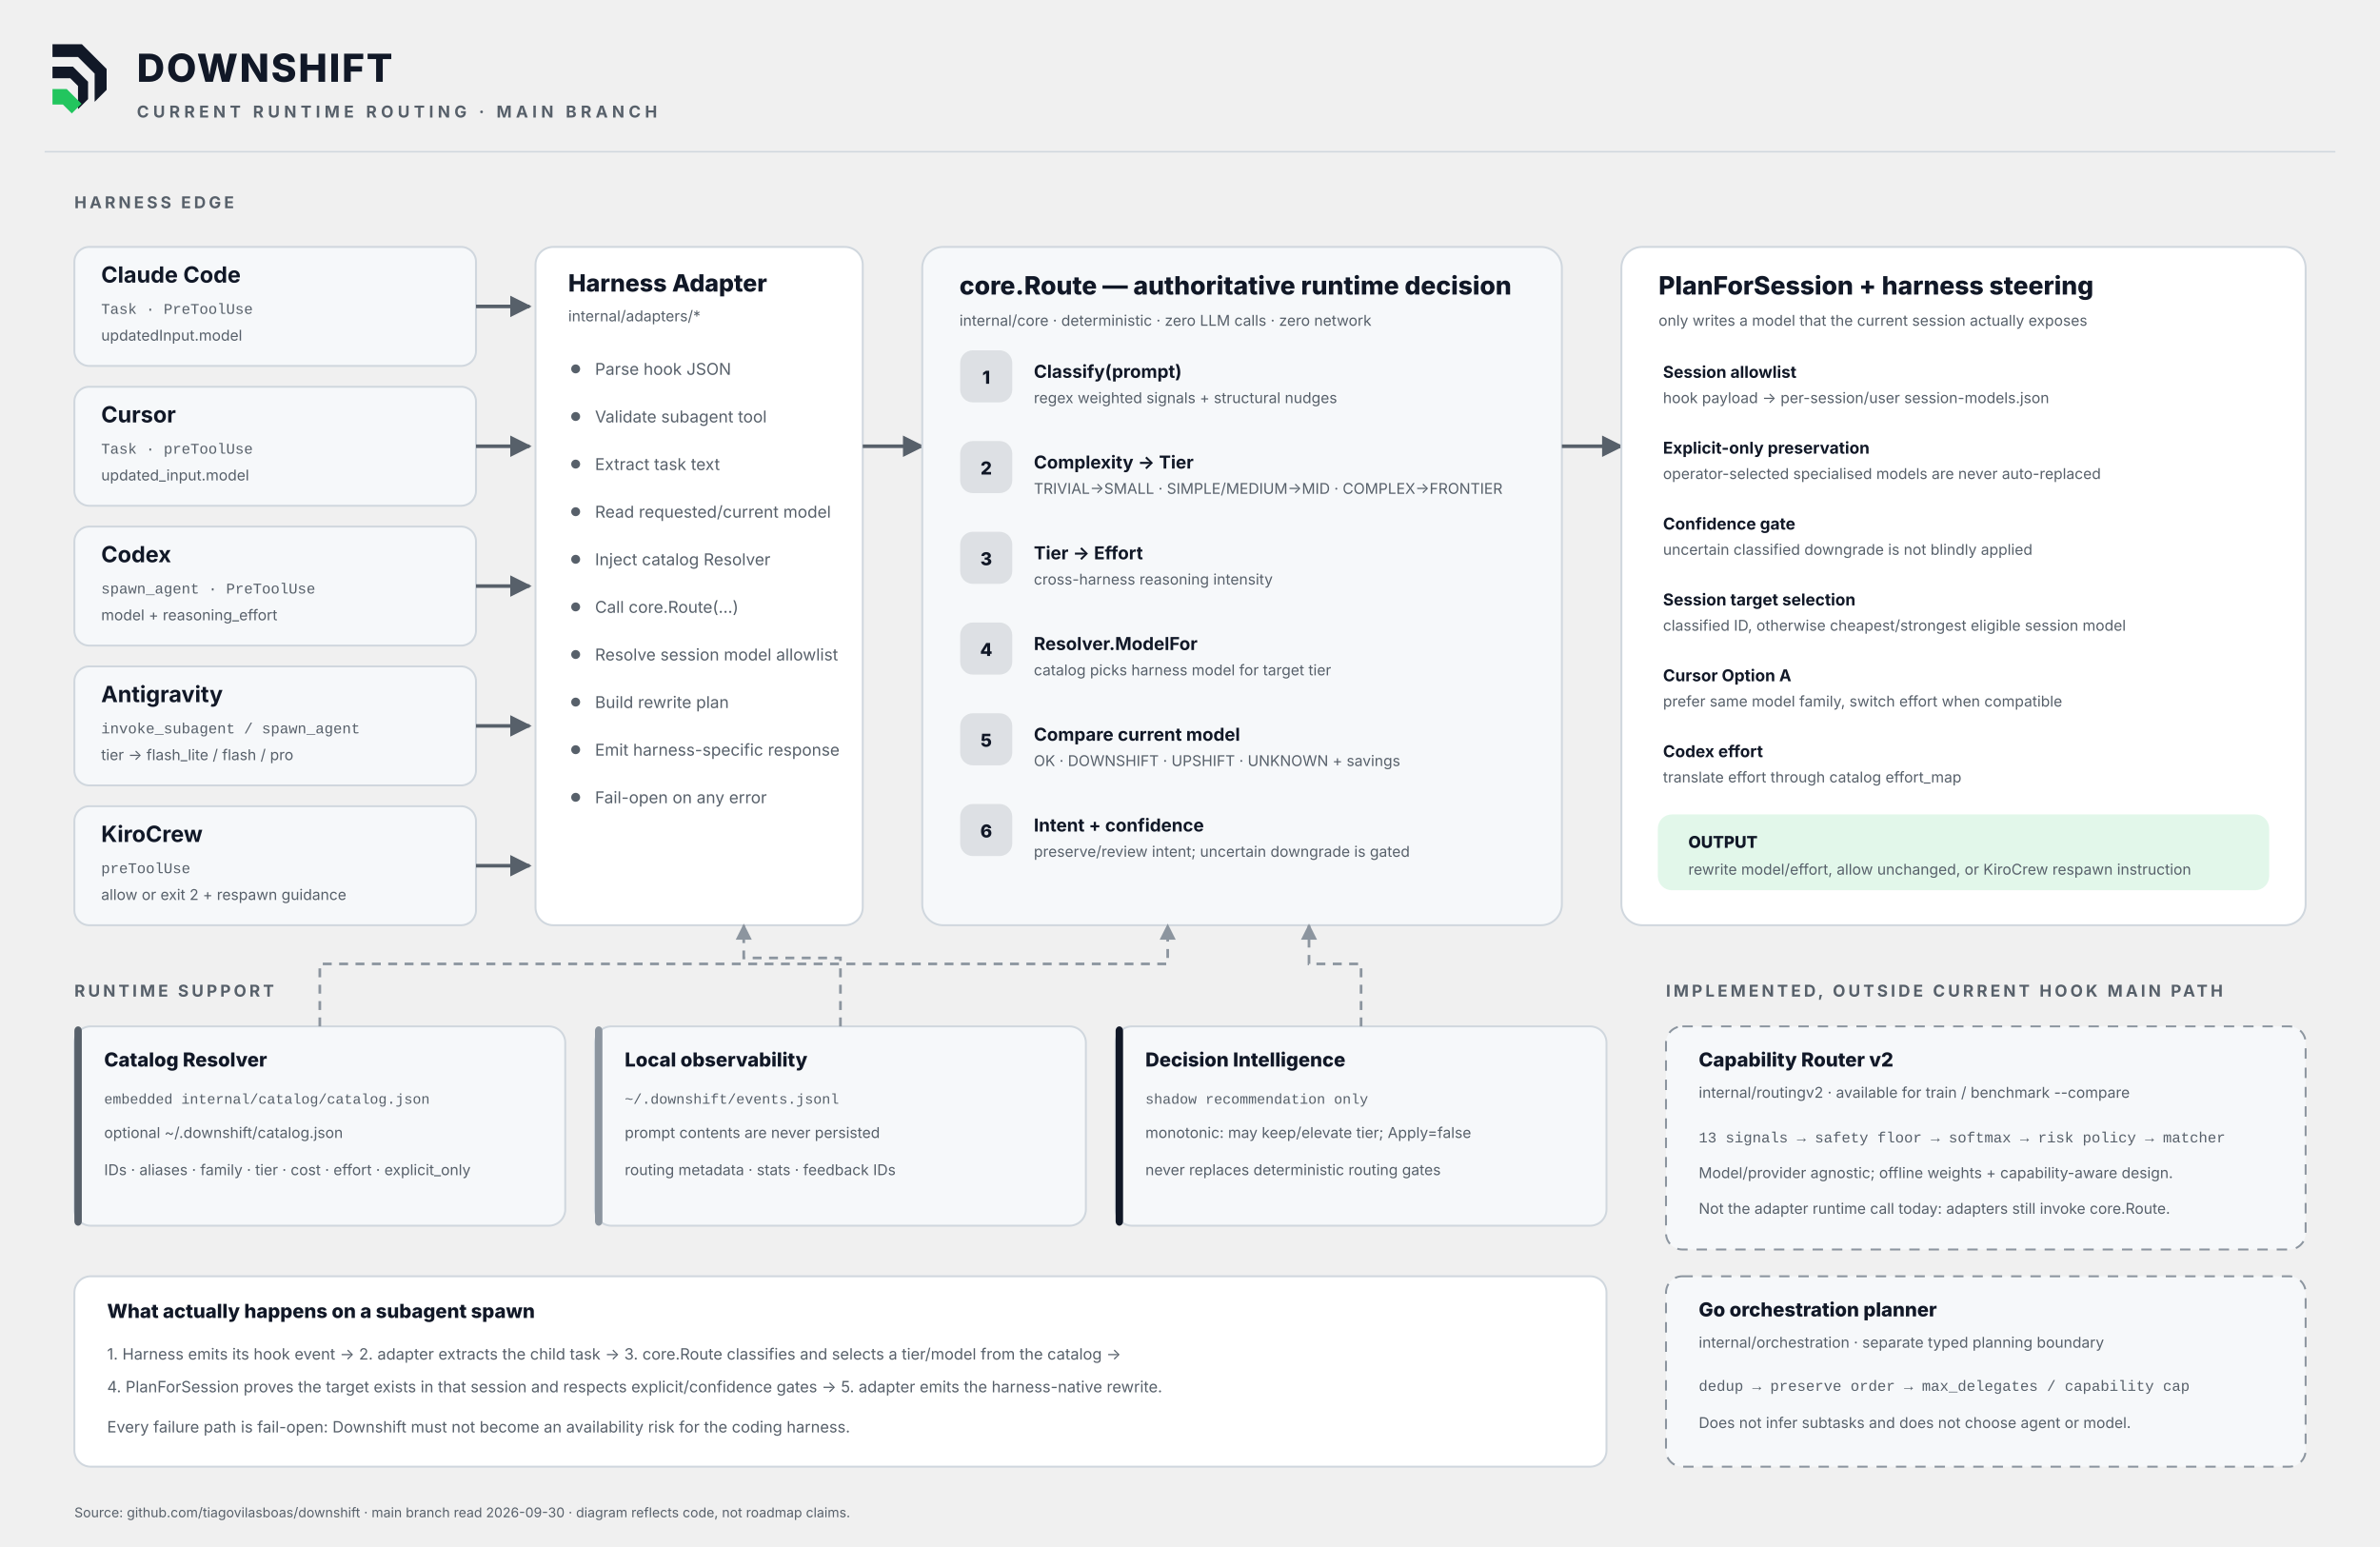
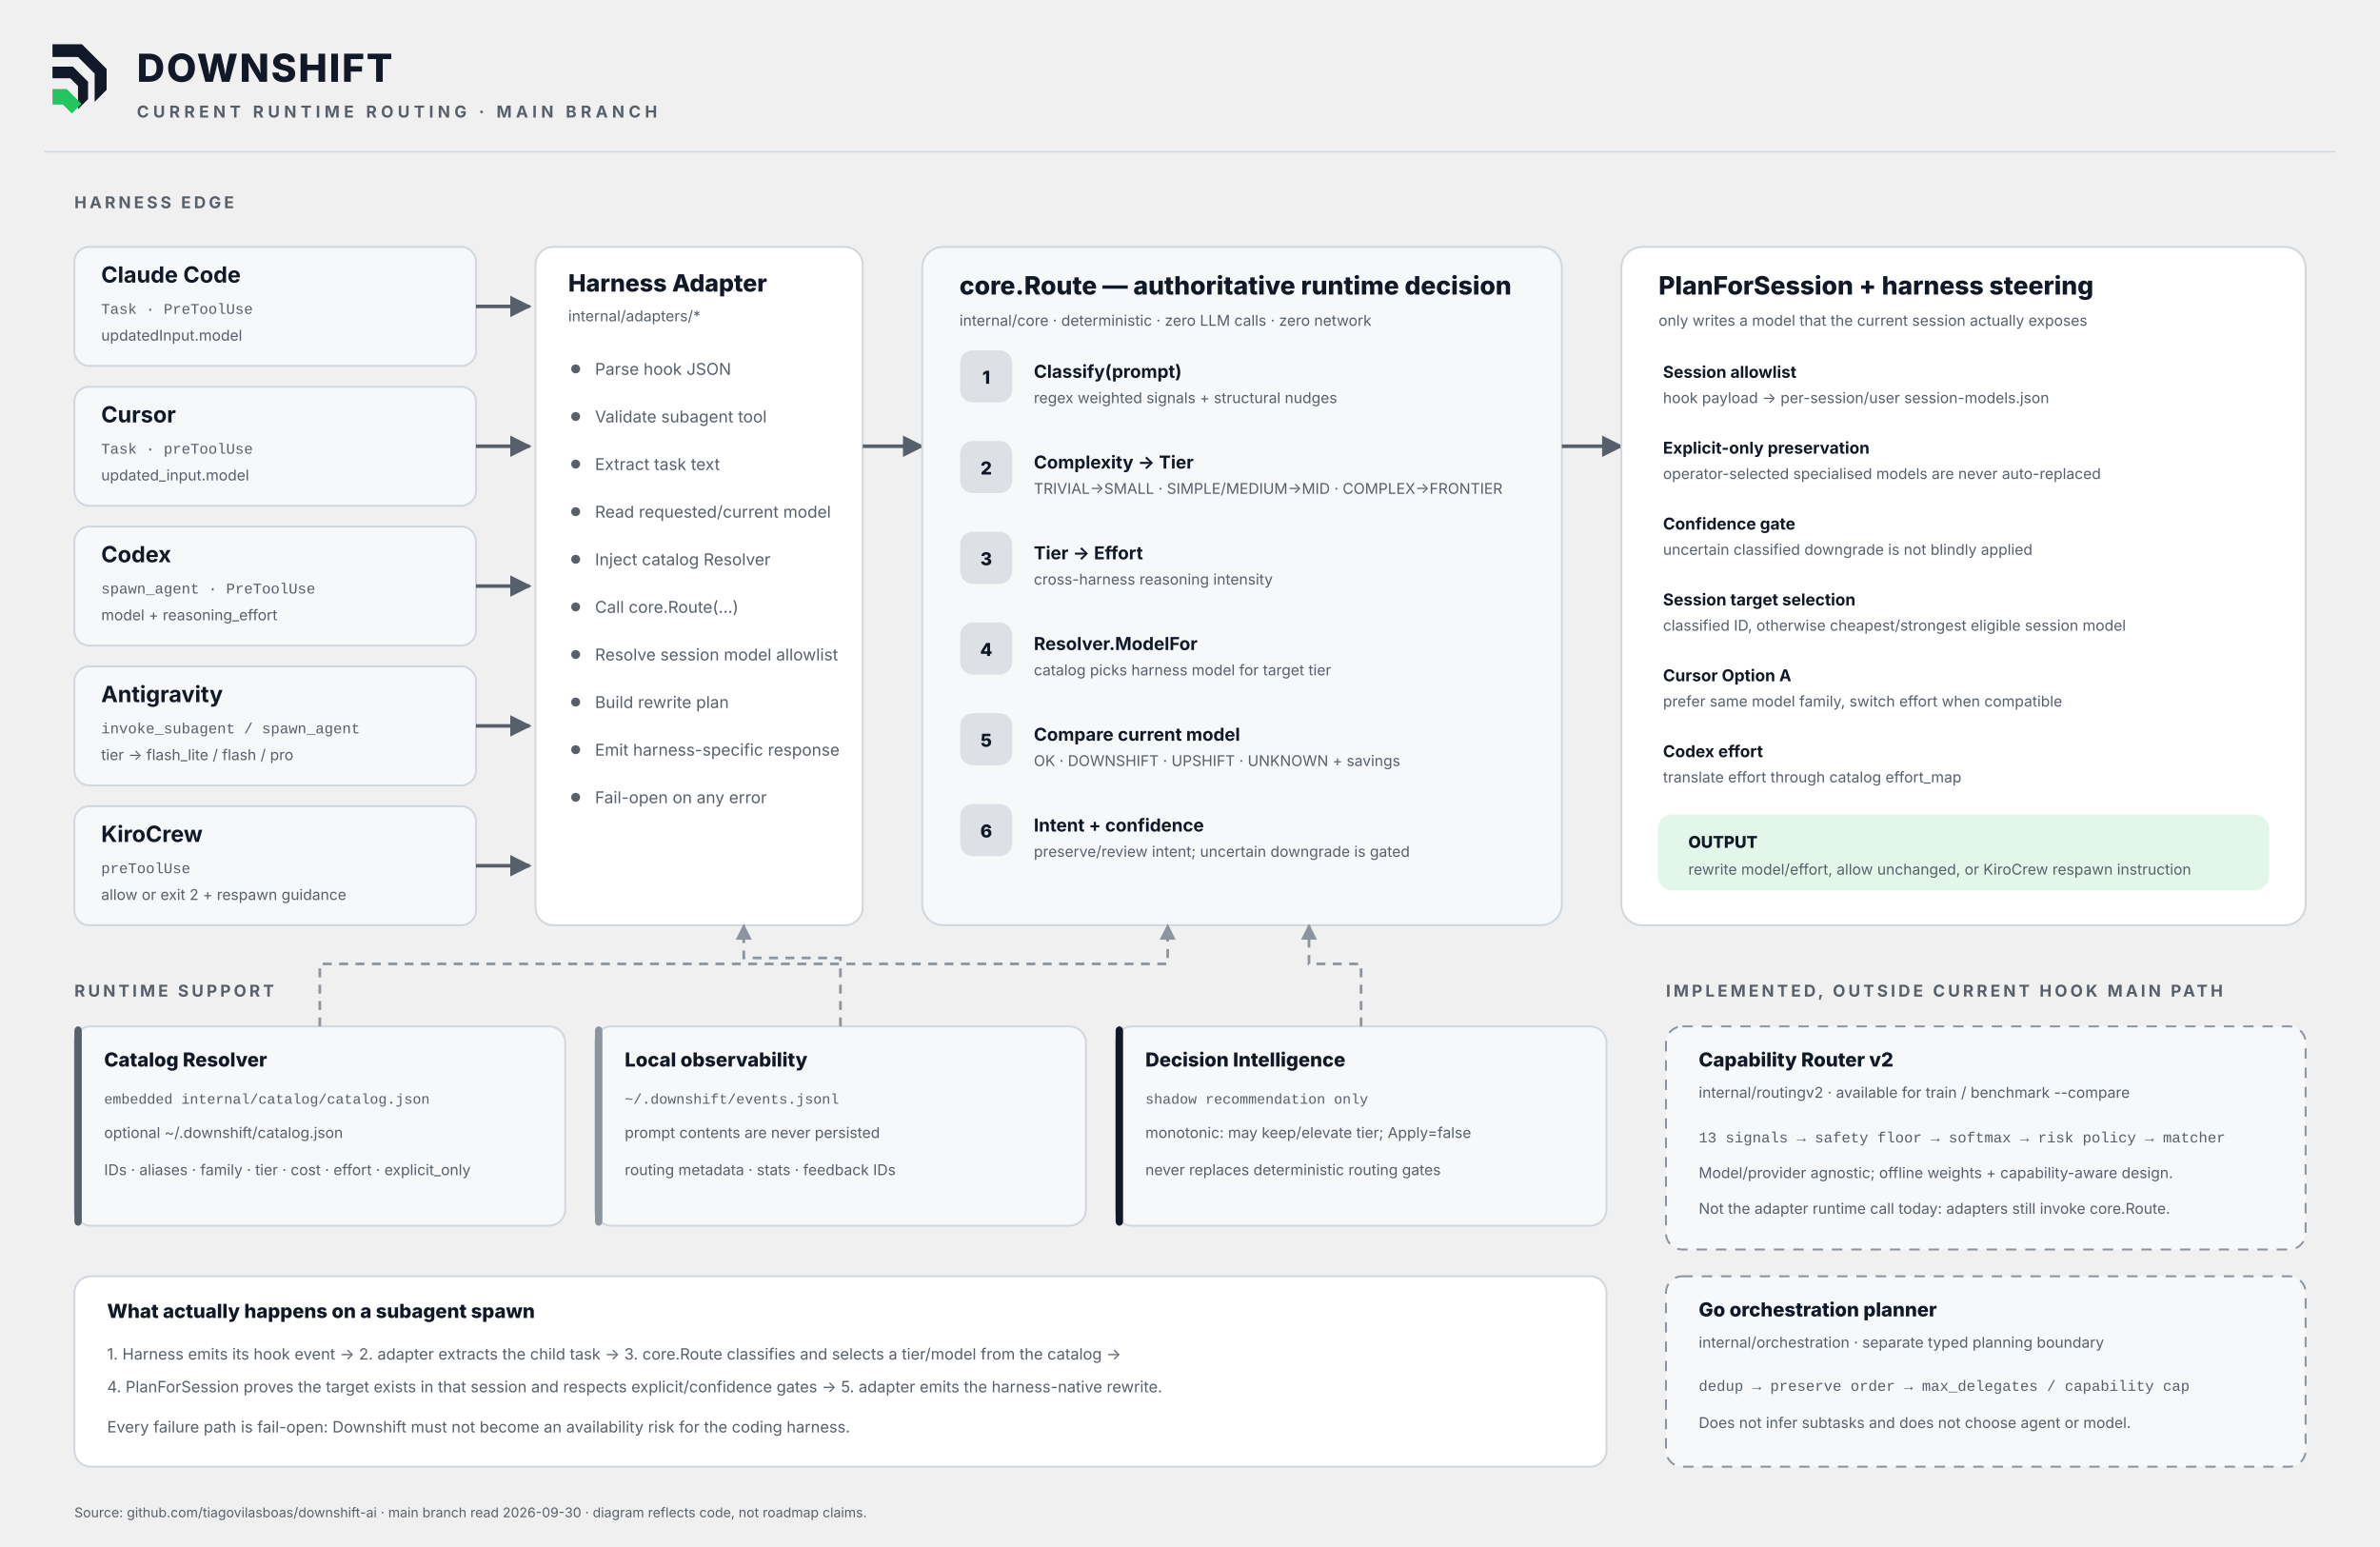
<svg xmlns="http://www.w3.org/2000/svg" width="1600" height="1040" viewBox="0 0 1600 1040" role="img" aria-labelledby="title desc">
  <defs>
    <marker id="arr" viewBox="0 0 10 10" refX="9" refY="5" markerWidth="6" markerHeight="6" orient="auto-start-reverse">
      <path d="M0 0 L10 5 L0 10 z" fill="#57606A" />
    </marker>
    <marker id="arr-muted" viewBox="0 0 10 10" refX="9" refY="5" markerWidth="6" markerHeight="6" orient="auto-start-reverse">
      <path d="M0 0 L10 5 L0 10 z" fill="#8C959F" />
    </marker>
    <style>
    .t{font-family:Inter,ui-sans-serif,system-ui,-apple-system,'Segoe UI',sans-serif;fill:#111827}
    .m{font-family:Inter,ui-sans-serif,system-ui,-apple-system,'Segoe UI',sans-serif;fill:#57606A}
    .mono{font-family:'SFMono-Regular',Consolas,'Liberation Mono',monospace;fill:#57606A}
    .box{fill:#F6F8FA;stroke:#D0D7DE;stroke-width:1.3}
    .box2{fill:#FFFFFF;stroke:#D0D7DE;stroke-width:1.3}
    .dash{fill:#F6F8FA;stroke:#8C959F;stroke-width:1.3;stroke-dasharray:7 6}
    .arrow{fill:none;stroke:#57606A;stroke-width:2.4;marker-end:url(#arr)}
    .arrowm{fill:none;stroke:#8C959F;stroke-width:1.8;stroke-dasharray:6 5;marker-end:url(#arr-muted)}
  </style>
  </defs>
  <g id="optional-background" />
  <g transform="translate(28 24) scale(.26)">
    <path d="M28 22 H104 L168 86 V140 L137 171 V98 L94 55 H28 Z" fill="#111827" />
    <path d="M28 80 H81 L120 119 V164 L94 190 V130 L74 110 H28 Z" fill="#111827" />
    <path d="M28 138 H65 L103 176 L78 201 L55 178 H28 Z" fill="#22C55E" />
  </g>
  <text x="92" y="55" class="t" font-size="26" font-weight="800" letter-spacing="1.2">DOWNSHIFT</text>
  <text x="92" y="79" class="m" font-size="11" font-weight="700" letter-spacing="2.8">CURRENT RUNTIME ROUTING · MAIN BRANCH</text>
  <line x1="30" y1="102" x2="1570" y2="102" stroke="#D0D7DE" />
  <text x="50" y="140" class="m" font-size="11" font-weight="700" letter-spacing="2">HARNESS EDGE</text>
  <rect x="50" y="166" width="270" height="80" rx="10" class="box" />
  <text x="68" y="190" class="t" font-size="15" font-weight="700">Claude Code</text>
  <text x="68" y="211" class="mono" font-size="10">Task · PreToolUse</text>
  <text x="68" y="229" class="m" font-size="10">updatedInput.model</text>
  <path d="M320 206 H356" class="arrow" />
  <rect x="50" y="260" width="270" height="80" rx="10" class="box" />
  <text x="68" y="284" class="t" font-size="15" font-weight="700">Cursor</text>
  <text x="68" y="305" class="mono" font-size="10">Task · preToolUse</text>
  <text x="68" y="323" class="m" font-size="10">updated_input.model</text>
  <path d="M320 300 H356" class="arrow" />
  <rect x="50" y="354" width="270" height="80" rx="10" class="box" />
  <text x="68" y="378" class="t" font-size="15" font-weight="700">Codex</text>
  <text x="68" y="399" class="mono" font-size="10">spawn_agent · PreToolUse</text>
  <text x="68" y="417" class="m" font-size="10">model + reasoning_effort</text>
  <path d="M320 394 H356" class="arrow" />
  <rect x="50" y="448" width="270" height="80" rx="10" class="box" />
  <text x="68" y="472" class="t" font-size="15" font-weight="700">Antigravity</text>
  <text x="68" y="493" class="mono" font-size="10">invoke_subagent / spawn_agent</text>
  <text x="68" y="511" class="m" font-size="10">tier → flash_lite / flash / pro</text>
  <path d="M320 488 H356" class="arrow" />
  <rect x="50" y="542" width="270" height="80" rx="10" class="box" />
  <text x="68" y="566" class="t" font-size="15" font-weight="700">KiroCrew</text>
  <text x="68" y="587" class="mono" font-size="10">preToolUse</text>
  <text x="68" y="605" class="m" font-size="10">allow or exit 2 + respawn guidance</text>
  <path d="M320 582 H356" class="arrow" />
  <rect x="360" y="166" width="220" height="456" rx="12" class="box2" />
  <text x="382" y="196" class="t" font-size="16" font-weight="800">Harness Adapter</text>
  <text x="382" y="216" class="m" font-size="10">internal/adapters/*</text>
  <circle cx="387" cy="248" r="3" fill="#57606A" />
  <text x="400" y="252" class="m" font-size="11">Parse hook JSON</text>
  <circle cx="387" cy="280" r="3" fill="#57606A" />
  <text x="400" y="284" class="m" font-size="11">Validate subagent tool</text>
  <circle cx="387" cy="312" r="3" fill="#57606A" />
  <text x="400" y="316" class="m" font-size="11">Extract task text</text>
  <circle cx="387" cy="344" r="3" fill="#57606A" />
  <text x="400" y="348" class="m" font-size="11">Read requested/current model</text>
  <circle cx="387" cy="376" r="3" fill="#57606A" />
  <text x="400" y="380" class="m" font-size="11">Inject catalog Resolver</text>
  <circle cx="387" cy="408" r="3" fill="#57606A" />
  <text x="400" y="412" class="m" font-size="11">Call core.Route(...)</text>
  <circle cx="387" cy="440" r="3" fill="#57606A" />
  <text x="400" y="444" class="m" font-size="11">Resolve session model allowlist</text>
  <circle cx="387" cy="472" r="3" fill="#57606A" />
  <text x="400" y="476" class="m" font-size="11">Build rewrite plan</text>
  <circle cx="387" cy="504" r="3" fill="#57606A" />
  <text x="400" y="508" class="m" font-size="11">Emit harness-specific response</text>
  <circle cx="387" cy="536" r="3" fill="#57606A" />
  <text x="400" y="540" class="m" font-size="11">Fail-open on any error</text>
  <path d="M580 300 H620" class="arrow" />
  <rect x="620" y="166" width="430" height="456" rx="14" class="box" stroke="#22C55E" stroke-width="1.6" />
  <text x="645" y="198" class="t" font-size="17" font-weight="800">core.Route — authoritative runtime decision</text>
  <text x="645" y="219" class="m" font-size="10">internal/core · deterministic · zero LLM calls · zero network</text>
  <rect x="646" y="236" width="34" height="34" rx="8" fill="#57606A" opacity="0.16" stroke="#57606A" />
  <text x="663" y="258" text-anchor="middle" class="t" font-size="12" font-weight="800">1</text>
  <text x="695" y="254" class="t" font-size="12" font-weight="700">Classify(prompt)</text>
  <text x="695" y="271" class="m" font-size="10">regex weighted signals + structural nudges</text>
  <rect x="646" y="297" width="34" height="34" rx="8" fill="#57606A" opacity="0.16" stroke="#57606A" />
  <text x="663" y="319" text-anchor="middle" class="t" font-size="12" font-weight="800">2</text>
  <text x="695" y="315" class="t" font-size="12" font-weight="700">Complexity → Tier</text>
  <text x="695" y="332" class="m" font-size="10">TRIVIAL→SMALL · SIMPLE/MEDIUM→MID · COMPLEX→FRONTIER</text>
  <rect x="646" y="358" width="34" height="34" rx="8" fill="#57606A" opacity="0.16" stroke="#57606A" />
  <text x="663" y="380" text-anchor="middle" class="t" font-size="12" font-weight="800">3</text>
  <text x="695" y="376" class="t" font-size="12" font-weight="700">Tier → Effort</text>
  <text x="695" y="393" class="m" font-size="10">cross-harness reasoning intensity</text>
  <rect x="646" y="419" width="34" height="34" rx="8" fill="#57606A" opacity="0.16" stroke="#57606A" />
  <text x="663" y="441" text-anchor="middle" class="t" font-size="12" font-weight="800">4</text>
  <text x="695" y="437" class="t" font-size="12" font-weight="700">Resolver.ModelFor</text>
  <text x="695" y="454" class="m" font-size="10">catalog picks harness model for target tier</text>
  <rect x="646" y="480" width="34" height="34" rx="8" fill="#57606A" opacity="0.16" stroke="#57606A" />
  <text x="663" y="502" text-anchor="middle" class="t" font-size="12" font-weight="800">5</text>
  <text x="695" y="498" class="t" font-size="12" font-weight="700">Compare current model</text>
  <text x="695" y="515" class="m" font-size="10">OK · DOWNSHIFT · UPSHIFT · UNKNOWN + savings</text>
  <rect x="646" y="541" width="34" height="34" rx="8" fill="#57606A" opacity="0.16" stroke="#57606A" />
  <text x="663" y="563" text-anchor="middle" class="t" font-size="12" font-weight="800">6</text>
  <text x="695" y="559" class="t" font-size="12" font-weight="700">Intent + confidence</text>
  <text x="695" y="576" class="m" font-size="10">preserve/review intent; uncertain downgrade is gated</text>
  <path d="M1050 300 H1090" class="arrow" />
  <rect x="1090" y="166" width="460" height="456" rx="14" class="box2" />
  <text x="1115" y="198" class="t" font-size="17" font-weight="800">PlanForSession + harness steering</text>
  <text x="1115" y="219" class="m" font-size="10">only writes a model that the current session actually exposes</text>
  <text x="1118" y="254" class="t" font-size="11" font-weight="700">Session allowlist</text>
  <text x="1118" y="271" class="m" font-size="10">hook payload → per-session/user session-models.json</text>
  <text x="1118" y="305" class="t" font-size="11" font-weight="700">Explicit-only preservation</text>
  <text x="1118" y="322" class="m" font-size="10">operator-selected specialised models are never auto-replaced</text>
  <text x="1118" y="356" class="t" font-size="11" font-weight="700">Confidence gate</text>
  <text x="1118" y="373" class="m" font-size="10">uncertain classified downgrade is not blindly applied</text>
  <text x="1118" y="407" class="t" font-size="11" font-weight="700">Session target selection</text>
  <text x="1118" y="424" class="m" font-size="10">classified ID, otherwise cheapest/strongest eligible session model</text>
  <text x="1118" y="458" class="t" font-size="11" font-weight="700">Cursor Option A</text>
  <text x="1118" y="475" class="m" font-size="10">prefer same model family, switch effort when compatible</text>
  <text x="1118" y="509" class="t" font-size="11" font-weight="700">Codex effort</text>
  <text x="1118" y="526" class="m" font-size="10">translate effort through catalog effort_map</text>
  <rect x="1115" y="548" width="410" height="50" rx="9" fill="#22C55E" opacity="0.13" stroke="#22C55E" />
  <text x="1135" y="570" class="t" font-size="11" font-weight="800">OUTPUT</text>
  <text x="1135" y="588" class="m" font-size="10">rewrite model/effort, allow unchanged, or KiroCrew respawn instruction</text>
  <text x="50" y="670" class="m" font-size="11" font-weight="700" letter-spacing="2">RUNTIME SUPPORT</text>
  <rect x="50" y="690" width="330" height="134" rx="11" class="box" />
  <rect x="50" y="690" width="5" height="134" rx="3" fill="#57606A" />
  <text x="70" y="717" class="t" font-size="13" font-weight="800">Catalog Resolver</text>
  <text x="70" y="742" class="mono" font-size="9.6">embedded internal/catalog/catalog.json</text>
  <text x="70" y="765" class="m" font-size="10">optional ~/.downshift/catalog.json</text>
  <text x="70" y="790" class="m" font-size="10">IDs · aliases · family · tier · cost · effort · explicit_only</text>
  <rect x="400" y="690" width="330" height="134" rx="11" class="box" />
  <rect x="400" y="690" width="5" height="134" rx="3" fill="#8C959F" />
  <text x="420" y="717" class="t" font-size="13" font-weight="800">Local observability</text>
  <text x="420" y="742" class="mono" font-size="9.6">~/.downshift/events.jsonl</text>
  <text x="420" y="765" class="m" font-size="10">prompt contents are never persisted</text>
  <text x="420" y="790" class="m" font-size="10">routing metadata · stats · feedback IDs</text>
  <rect x="750" y="690" width="330" height="134" rx="11" class="box" />
  <rect x="750" y="690" width="5" height="134" rx="3" fill="#111827" />
  <text x="770" y="717" class="t" font-size="13" font-weight="800">Decision Intelligence</text>
  <text x="770" y="742" class="mono" font-size="9.6">shadow recommendation only</text>
  <text x="770" y="765" class="m" font-size="10">monotonic: may keep/elevate tier; Apply=false</text>
  <text x="770" y="790" class="m" font-size="10">never replaces deterministic routing gates</text>
  <path d="M215 690 V648 H785 V622" class="arrowm" />
  <path d="M565 690 V644 H500 V622" class="arrowm" />
  <path d="M915 690 V648 H880 V622" class="arrowm" />
  <text x="1120" y="670" class="m" font-size="11" font-weight="700" letter-spacing="2">IMPLEMENTED, OUTSIDE CURRENT HOOK MAIN PATH</text>
  <rect x="1120" y="690" width="430" height="150" rx="11" class="dash" />
  <text x="1142" y="717" class="t" font-size="13" font-weight="800">Capability Router v2</text>
  <text x="1142" y="738" class="m" font-size="10">internal/routingv2 · available for train / benchmark --compare</text>
  <text x="1142" y="768" class="mono" font-size="10">13 signals → safety floor → softmax → risk policy → matcher</text>
  <text x="1142" y="792" class="m" font-size="10">Model/provider agnostic; offline weights + capability-aware design.</text>
  <text x="1142" y="816" class="m" font-size="10">Not the adapter runtime call today: adapters still invoke core.Route.</text>
  <rect x="1120" y="858" width="430" height="128" rx="11" class="dash" />
  <text x="1142" y="885" class="t" font-size="13" font-weight="800">Go orchestration planner</text>
  <text x="1142" y="906" class="m" font-size="10">internal/orchestration · separate typed planning boundary</text>
  <text x="1142" y="935" class="mono" font-size="10">dedup → preserve order → max_delegates / capability cap</text>
  <text x="1142" y="960" class="m" font-size="10">Does not infer subtasks and does not choose agent or model.</text>
  <rect x="50" y="858" width="1030" height="128" rx="11" class="box2" />
  <text x="72" y="886" class="t" font-size="13" font-weight="800">What actually happens on a subagent spawn</text>
  <text x="72" y="914" class="m" font-size="10.5">1. Harness emits its hook event → 2. adapter extracts the child task → 3. core.Route classifies and selects a tier/model from the catalog →</text>
  <text x="72" y="936" class="m" font-size="10.5">4. PlanForSession proves the target exists in that session and respects explicit/confidence gates → 5. adapter emits the harness-native rewrite.</text>
  <text x="72" y="963" class="m" font-size="10.5">Every failure path is fail-open: Downshift must not become an availability risk for the coding harness.</text>
-   <text x="50" y="1020" class="m" font-size="9">Source: github.com/tiagovilasboas/downshift · main branch read 2026-09-30 · diagram reflects code, not roadmap claims.</text>
+   <text x="50" y="1020" class="m" font-size="9">Source: github.com/tiagovilasboas/downshift-ai · main branch read 2026-09-30 · diagram reflects code, not roadmap claims.</text>
</svg>
